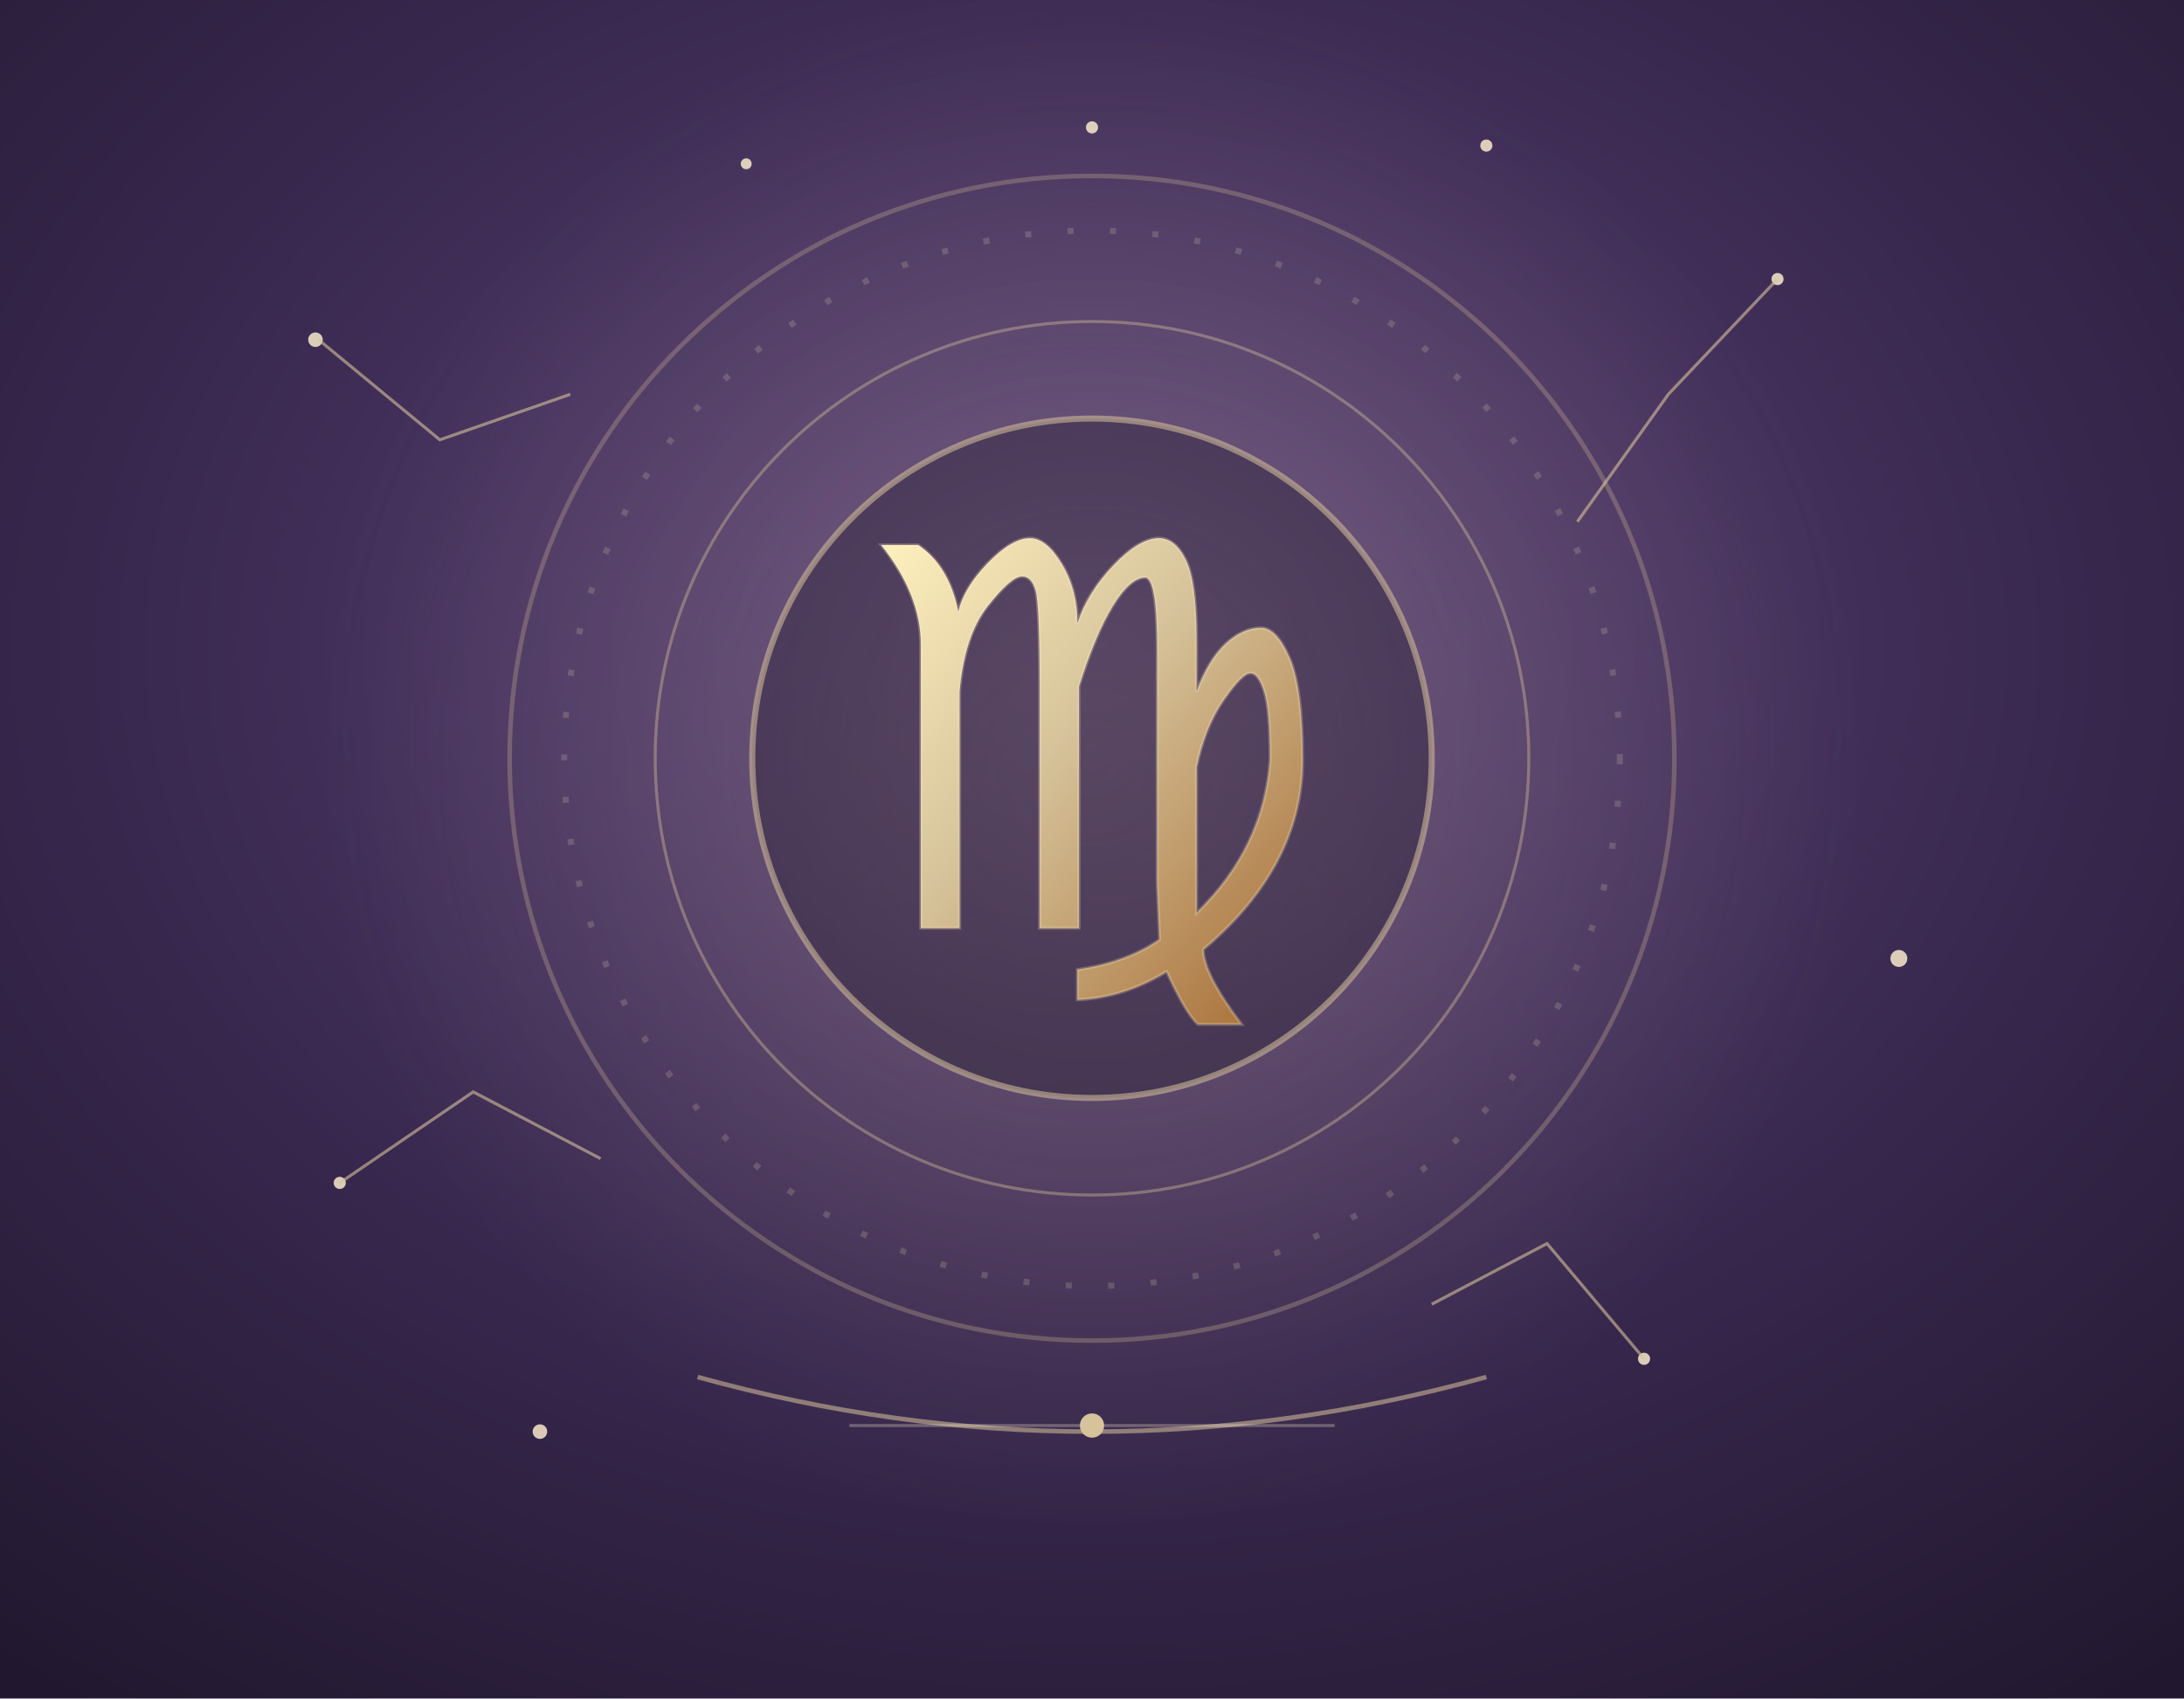
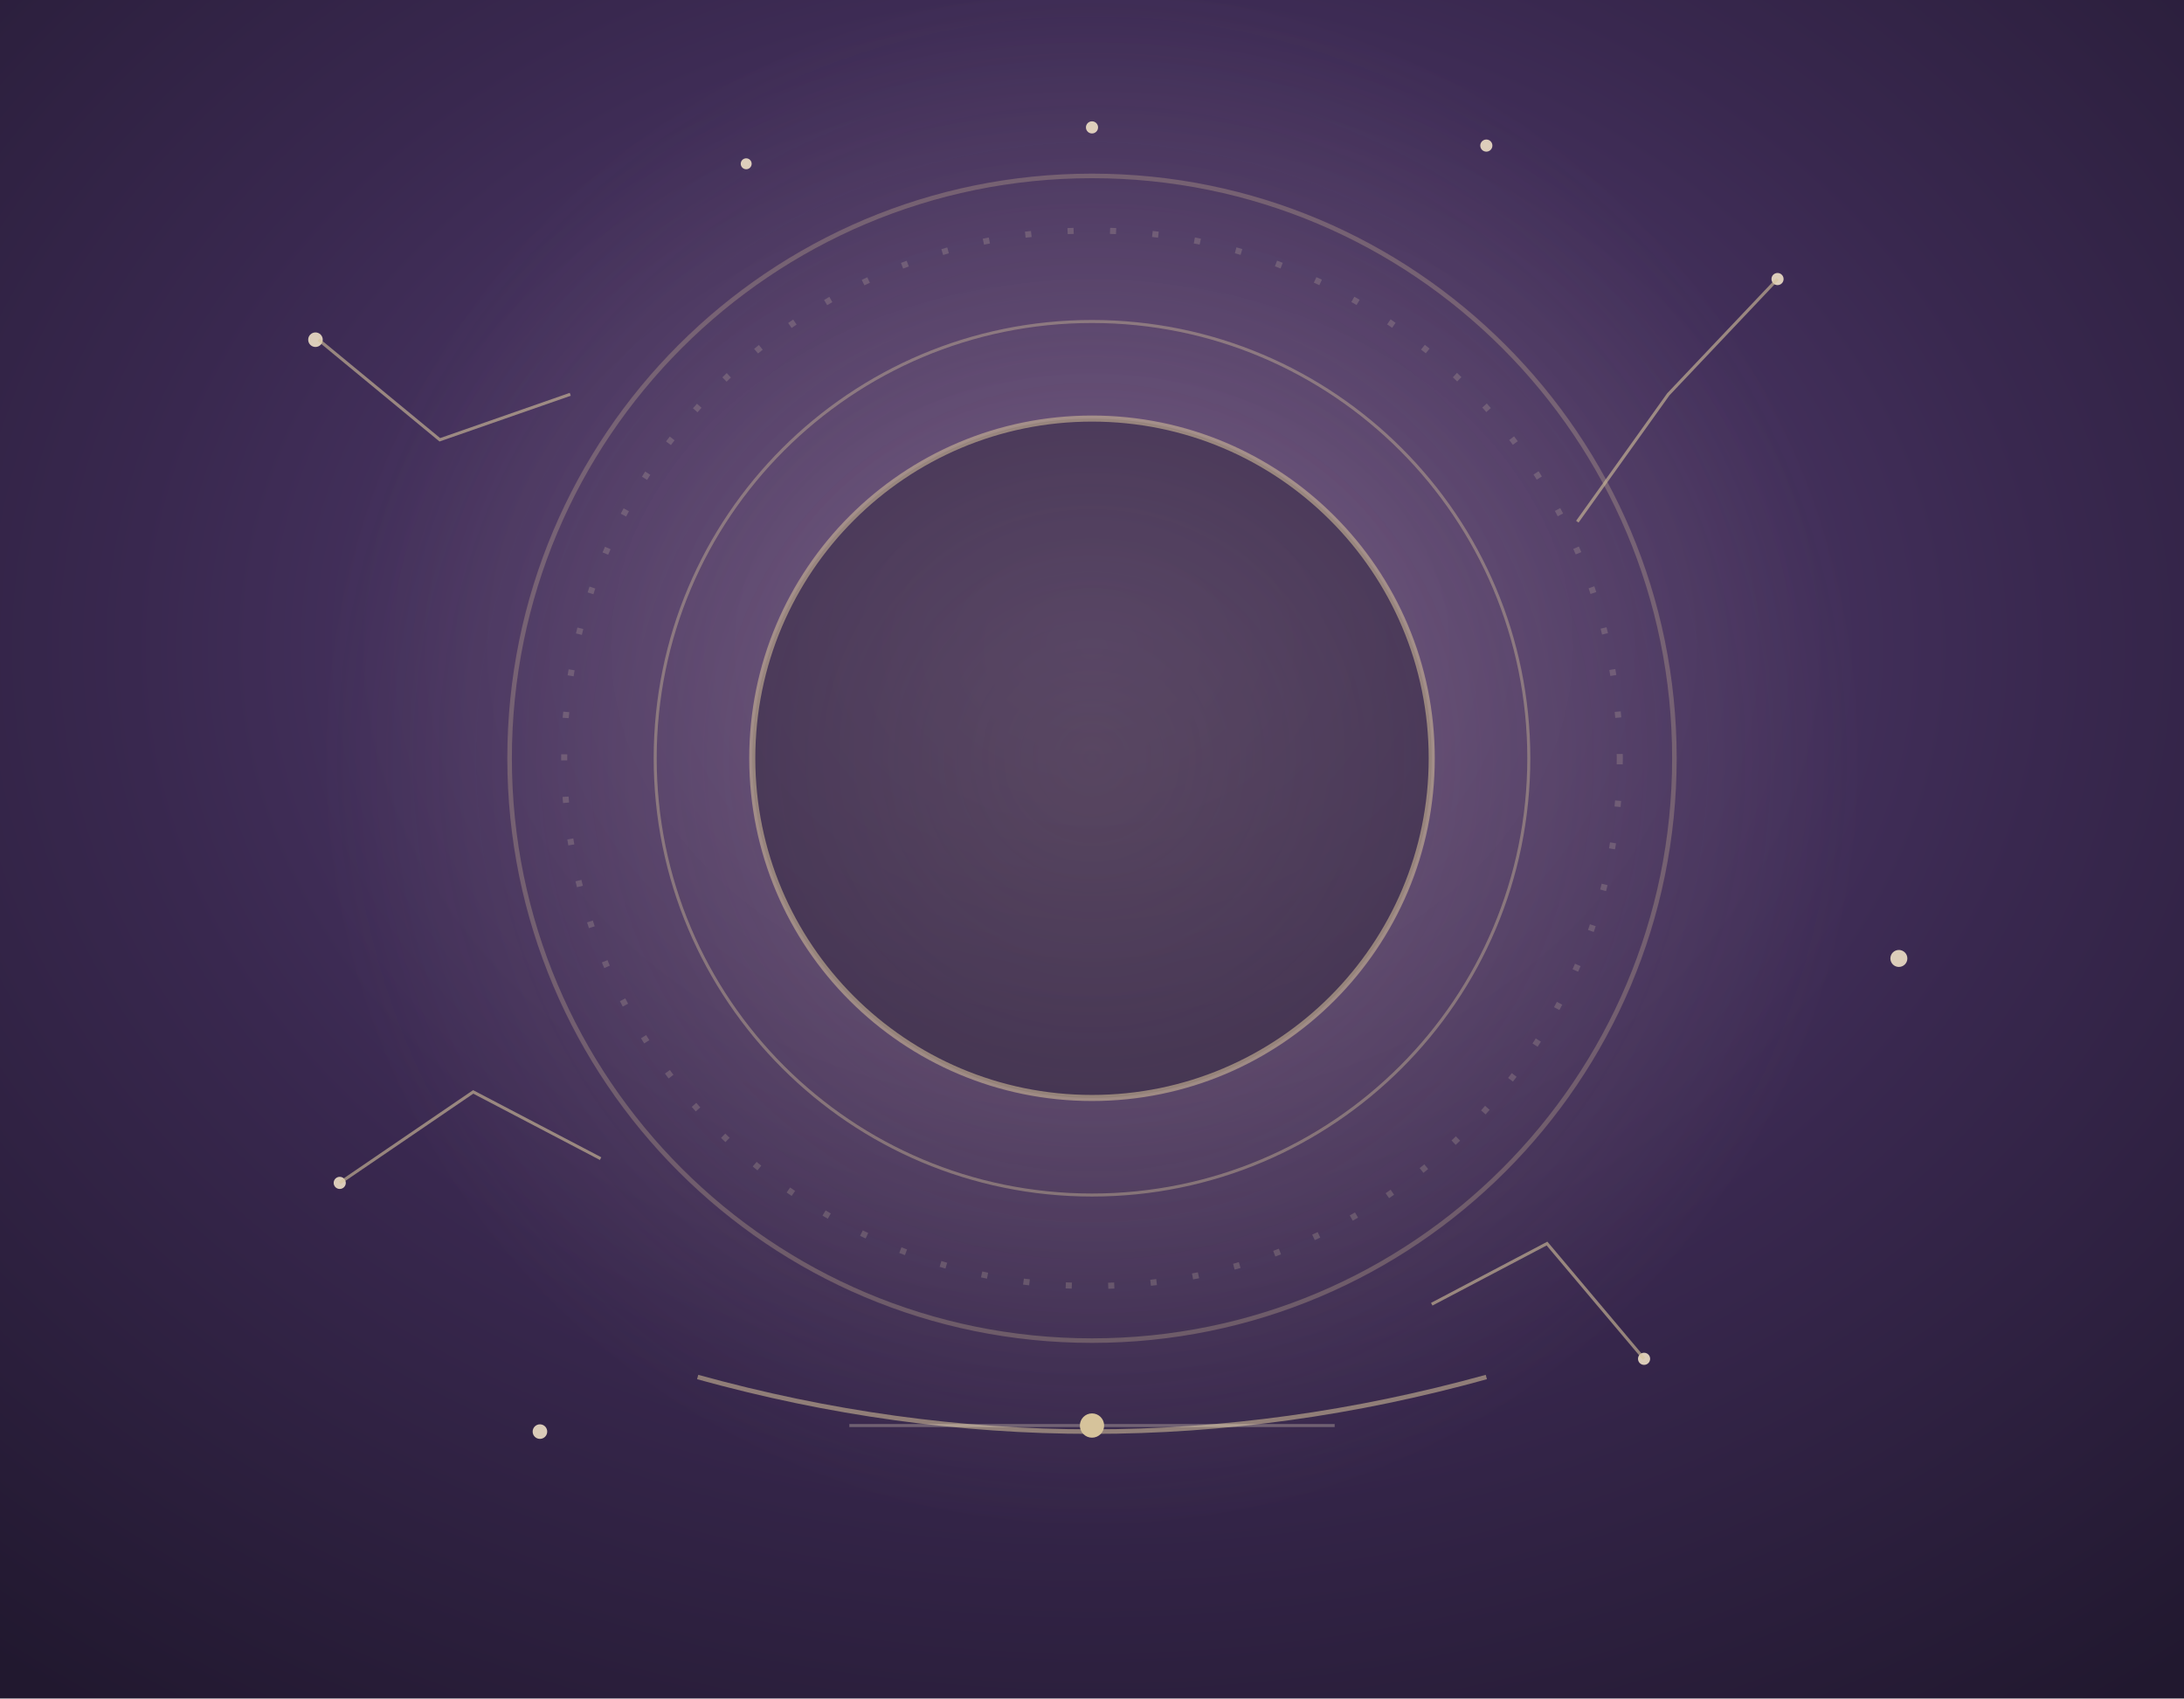
<svg xmlns="http://www.w3.org/2000/svg" width="720" height="560" viewBox="0 0 720 560">
  <defs>
    <radialGradient id="bg" cx="50%" cy="38%" r="78%">
      <stop offset="0" stop-color="#60477E" />
      <stop offset=".56" stop-color="#39284F" />
      <stop offset="1" stop-color="#21182F" />
    </radialGradient>
    <linearGradient id="gold" x1="0" y1="0" x2="1" y2="1">
      <stop offset="0" stop-color="#FFF1BE" />
      <stop offset=".42" stop-color="#D6C39B" />
      <stop offset="1" stop-color="#A66B32" />
    </linearGradient>
    <radialGradient id="halo">
      <stop offset="0" stop-color="#D6C39B" stop-opacity=".24" />
      <stop offset="1" stop-color="#D6C39B" stop-opacity="0" />
    </radialGradient>
  </defs>
  <rect width="720" height="560" fill="url(#bg)" />
  <circle cx="360" cy="250" r="255" fill="url(#halo)" />
  <circle cx="360" cy="250" r="192" fill="none" stroke="#D6C39B" stroke-opacity=".28" stroke-width="1.5" />
  <circle cx="360" cy="250" r="174" fill="none" stroke="#F9E6BD" stroke-opacity=".18" stroke-dasharray="2 12" stroke-width="2" />
  <circle cx="360" cy="250" r="144" fill="none" stroke="#D6C39B" stroke-opacity=".4" />
  <g fill="#FFF0D1" opacity=".82">
    <circle cx="104" cy="112" r="2.4" />
    <circle cx="586" cy="92" r="2" />
    <circle cx="626" cy="316" r="2.8" />
    <circle cx="112" cy="390" r="2" />
    <circle cx="246" cy="54" r="1.8" />
    <circle cx="490" cy="48" r="2" />
    <circle cx="542" cy="448" r="2" />
    <circle cx="178" cy="472" r="2.4" />
    <circle cx="360" cy="42" r="2" />
  </g>
  <g stroke="#D6C39B" stroke-opacity=".6" fill="none">
    <path d="M105 112 L145 145 L188 130 M586 92 L550 130 L520 172 M112 390 L156 360 L198 382 M542 448 L510 410 L472 430" />
  </g>
  <circle cx="360" cy="250" r="112" fill="#1D1529" fill-opacity=".35" stroke="#D6C39B" stroke-opacity=".55" stroke-width="2" />
-   <text x="360" y="306" text-anchor="middle" font-family="Noto Sans Symbols, DejaVu Sans, sans-serif" font-size="176" fill="url(#gold)" stroke="#FFF0C8" stroke-opacity=".25" stroke-width="1">♍</text>
  <path d="M230 454 Q360 490 490 454" fill="none" stroke="#D6C39B" stroke-opacity=".55" stroke-width="1.5" />
  <path d="M280 470 H440" stroke="#FFF0D1" stroke-opacity=".28" />
  <circle cx="360" cy="470" r="4" fill="#D6C39B" />
</svg>
